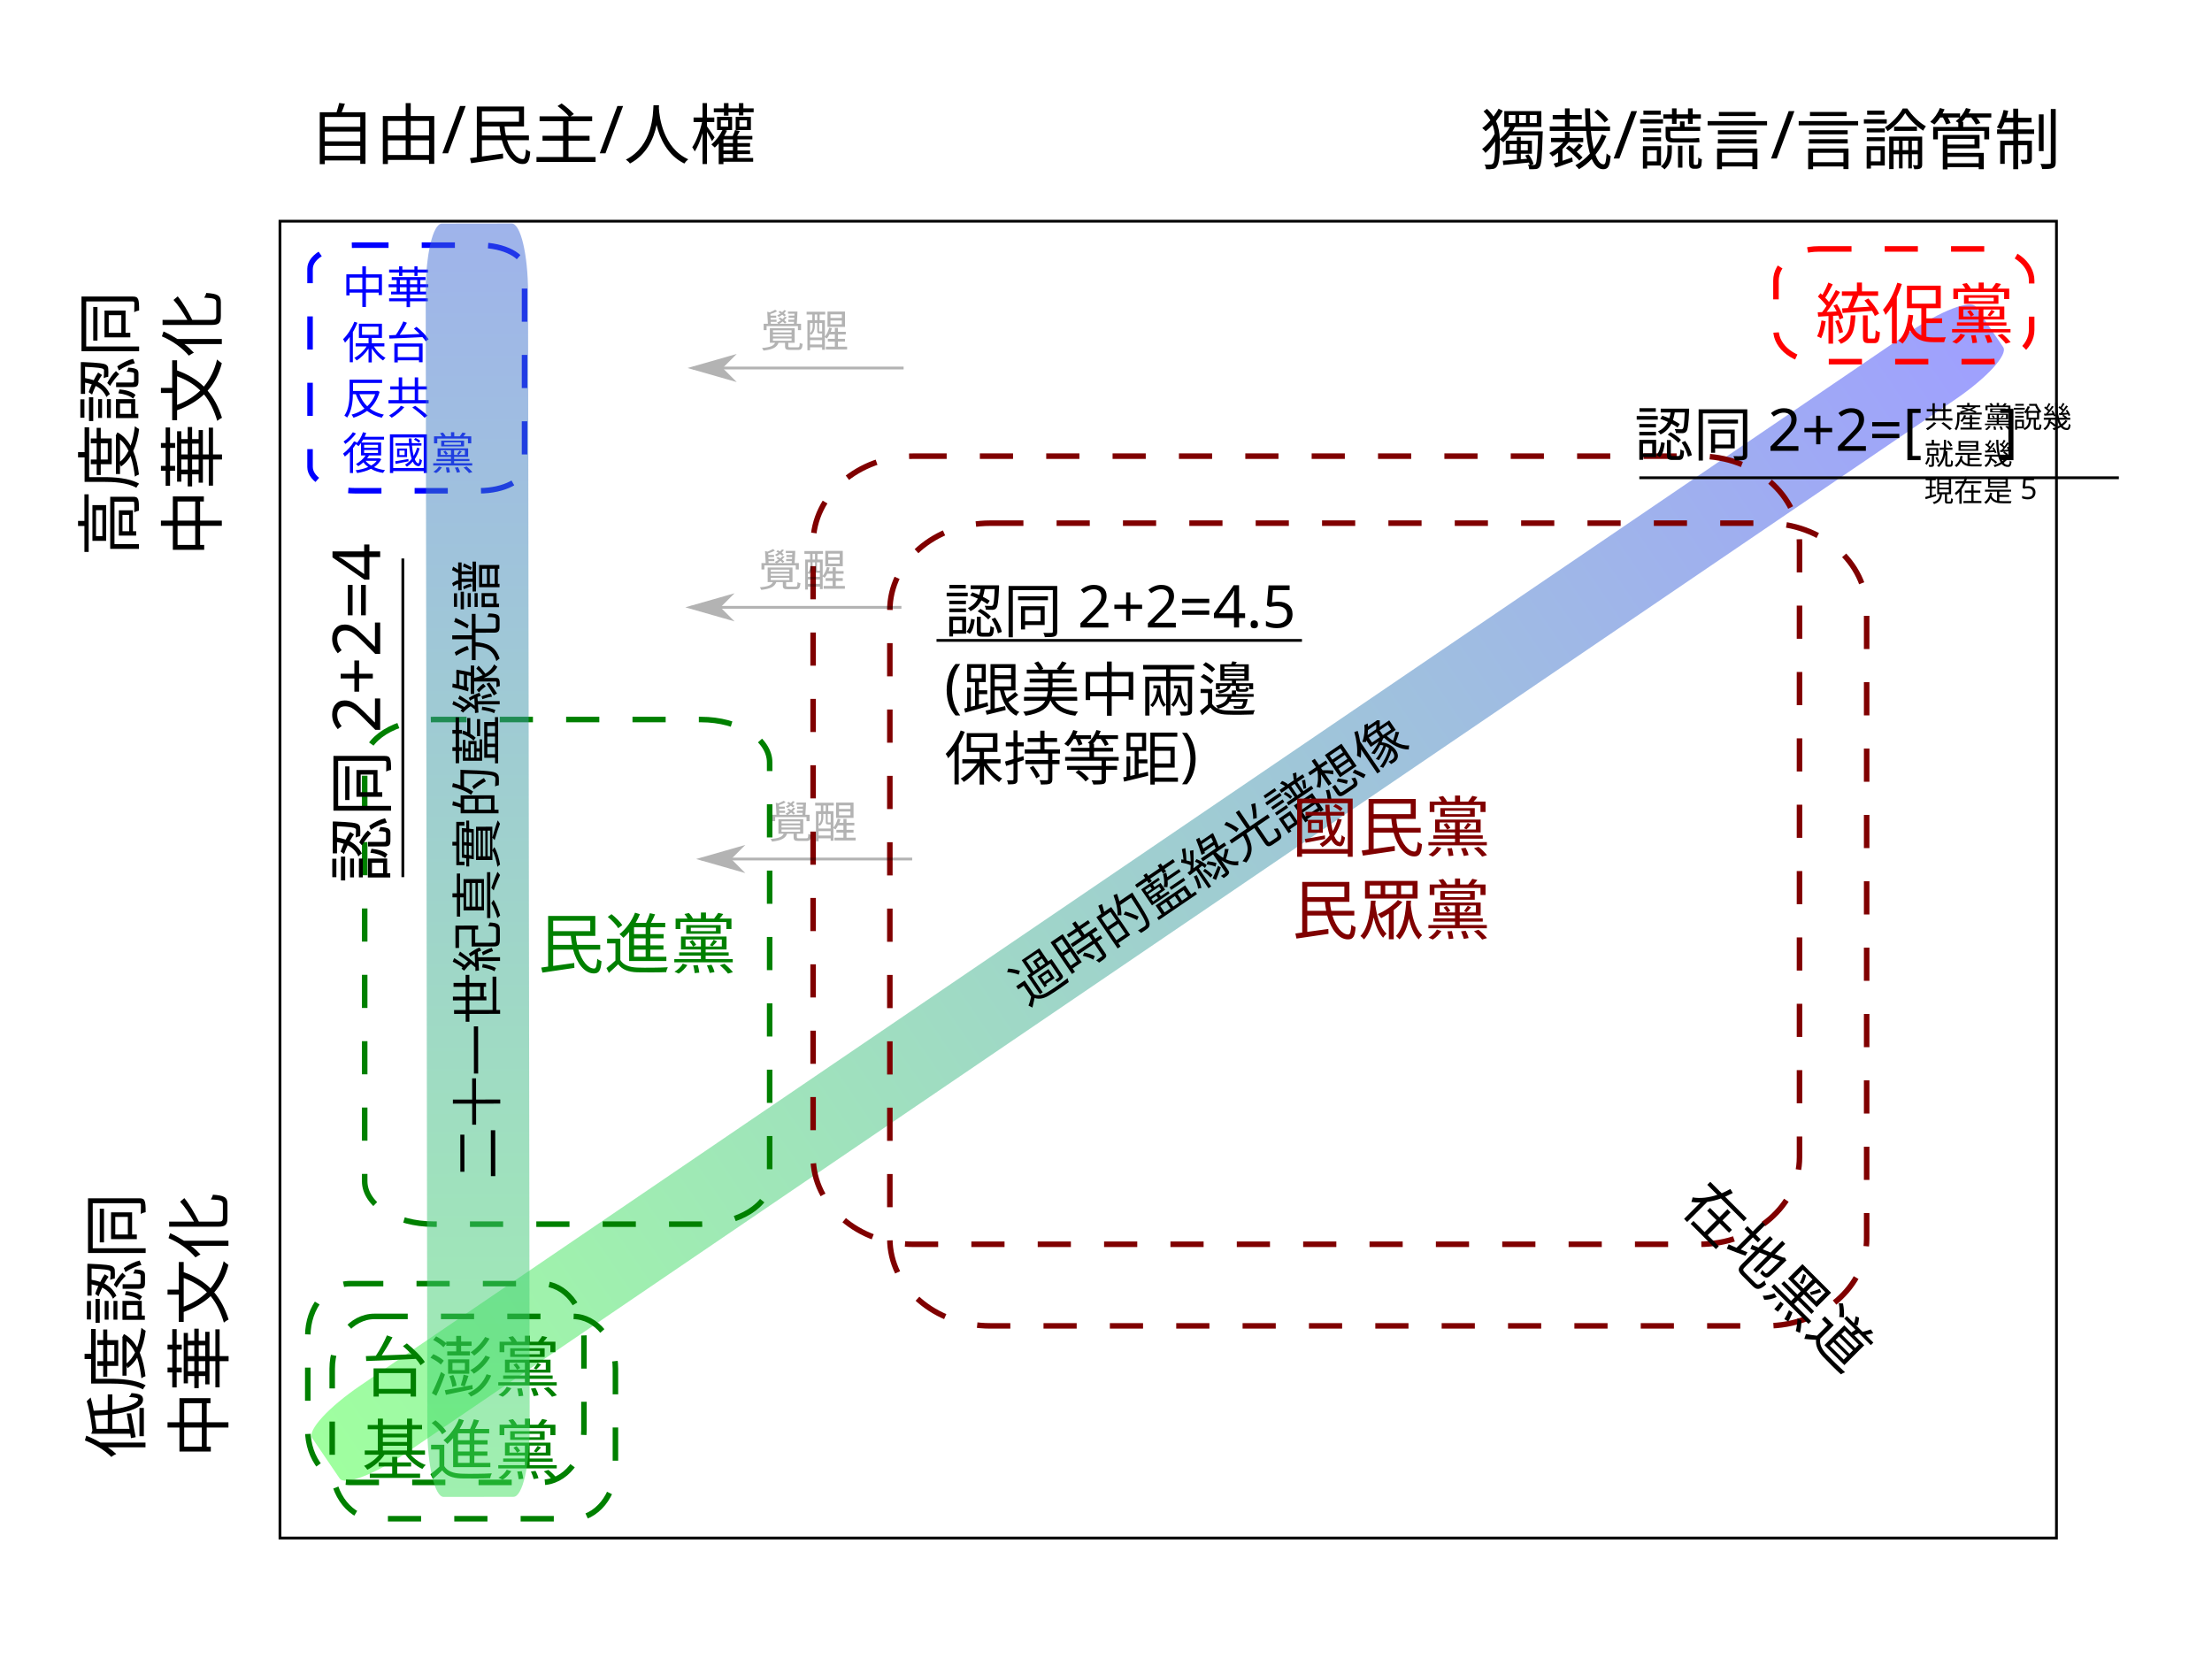
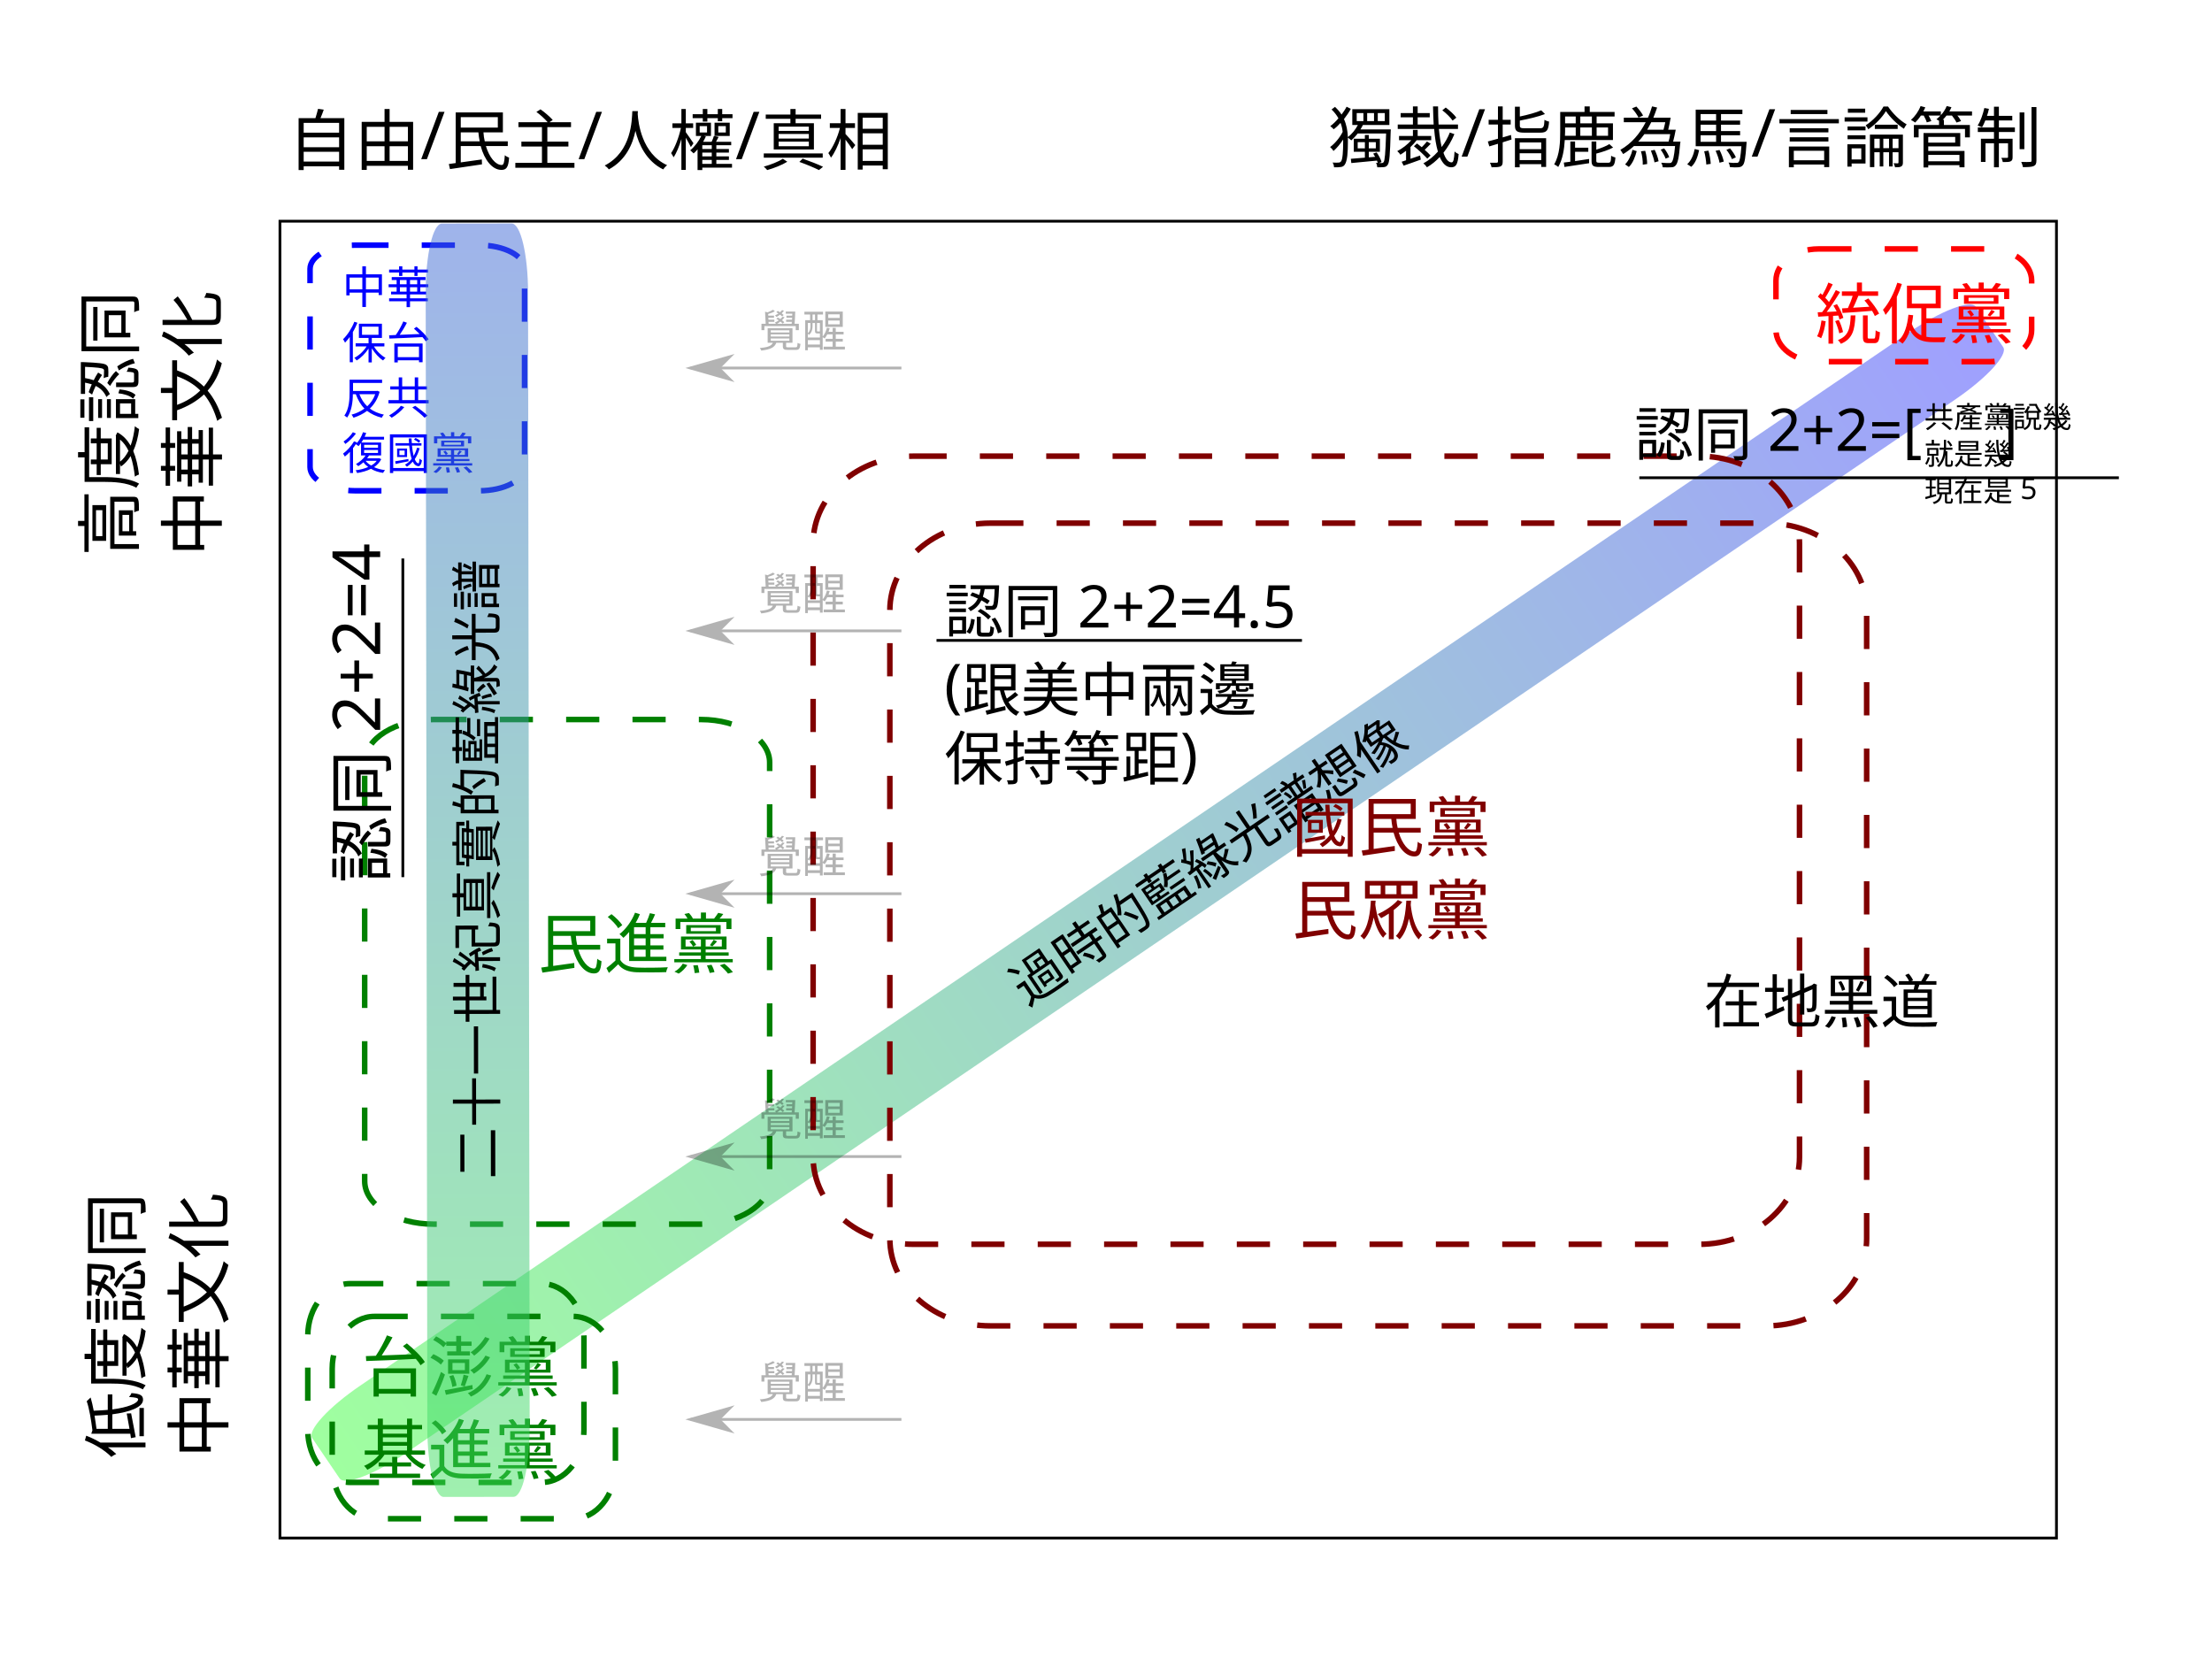
<svg xmlns="http://www.w3.org/2000/svg" xmlns:xlink="http://www.w3.org/1999/xlink" width="800" height="600" viewBox="0 0 211.667 158.75" version="1.1" id="svg8">
  <defs id="defs2">
    <marker style="overflow:visible;" id="marker1215" refX="0.0" refY="0.0" orient="auto">
      <path transform="scale(0.8) rotate(180) translate(12.5,0)" style="fill-rule:evenodd;stroke:#000000;stroke-width:1pt;stroke-opacity:1;fill:#000000;fill-opacity:1" d="M 0.0,0.0 L 5.0,-5.0 L -12.5,0.0 L 5.0,5.0 L 0.0,0.0 z " id="path917" />
    </marker>
    <marker style="overflow:visible" id="Arrow1Lstart" refX="0.0" refY="0.0" orient="auto">
      <path transform="scale(0.8) translate(12.5,0)" style="fill-rule:evenodd;stroke:#000000;stroke-width:1pt;stroke-opacity:1;fill:#000000;fill-opacity:1" d="M 0.0,0.0 L 5.0,-5.0 L -12.5,0.0 L 5.0,5.0 L 0.0,0.0 z " id="path914" />
    </marker>
    <marker orient="auto" refY="0.0" refX="0.0" id="Arrow1Lend" style="overflow:visible;">
      <path id="path4587" d="M 0.0,0.0 L 5.0,-5.0 L -12.5,0.0 L 5.0,5.0 L 0.0,0.0 z " style="fill-rule:evenodd;stroke:#ff0000;stroke-width:1pt;stroke-opacity:1;fill:#ff0000;fill-opacity:1" transform="scale(0.8) rotate(180) translate(12.5,0)" />
    </marker>
    <linearGradient id="linearGradient4662">
      <stop style="stop-color:#40ff40;stop-opacity:0.502" offset="0" id="stop4658" />
      <stop style="stop-color:#4040ff;stop-opacity:0.502" offset="1" id="stop4660" />
    </linearGradient>
    <linearGradient xlink:href="#linearGradient4662" id="linearGradient4664" x1="36.711" y1="276.495" x2="200.091" y2="276.495" gradientUnits="userSpaceOnUse" gradientTransform="matrix(1.17828,0,0,1.17828,-19.51672,-49.30965)" />
    <marker orient="auto" refY="0" refX="0" id="Arrow1Lend-6" style="overflow:visible">
      <path id="path4587-2" d="M 0,0 5,-5 -12.5,0 5,5 Z" style="fill:#ff0000;fill-opacity:1;fill-rule:evenodd;stroke:#ff0000;stroke-width:1pt;stroke-opacity:1" transform="matrix(-0.8,0,0,-0.8,-10,0)" />
    </marker>
    <marker orient="auto" refY="0" refX="0" id="Arrow1Lend-6-7" style="overflow:visible">
      <path id="path4587-2-2" d="M 0,0 5,-5 -12.5,0 5,5 Z" style="fill:#ff0000;fill-opacity:1;fill-rule:evenodd;stroke:#ff0000;stroke-width:1pt;stroke-opacity:1" transform="matrix(-0.8,0,0,-0.8,-10,0)" />
    </marker>
    <linearGradient xlink:href="#linearGradient4662" id="linearGradient970" gradientUnits="userSpaceOnUse" gradientTransform="matrix(1.17828,0,0,1.17828,-19.51672,-49.30965)" x1="36.711" y1="276.495" x2="200.091" y2="276.495" />
  </defs>
  <g id="layer1" transform="translate(0,-138.25)">
    <g id="g4711" transform="rotate(-34.21668,29.58831,265.0382)">
      <rect rx="6.625" ry="1.559" y="272.582" x="23.739" height="7.794" width="192.508" id="rect4643" style="fill:url(#linearGradient4664);fill-opacity:1;stroke:none;stroke-width:0.312;stroke-miterlimit:4;stroke-dasharray:1.873, 1.873;stroke-dashoffset:0;stroke-opacity:1" />
      <text id="text4706" y="278.479" x="103.518" style="font-style:normal;font-variant:normal;font-weight:normal;font-stretch:normal;font-size:4.939px;line-height:1.25;font-family:'AR PL UKai TW';-inkscape-font-specification:'AR PL UKai TW';letter-spacing:0px;word-spacing:0px;fill:#000000;fill-opacity:1;stroke:none;stroke-width:0.265" xml:space="preserve">
        <tspan style="font-size:4.939px;stroke-width:0.265" y="278.479" x="103.518" id="tspan4704">過時的藍綠光譜想像</tspan>
      </text>
    </g>
    <rect id="rect3699" width="169.995" height="126.008" x="26.789" y="159.417" style="fill:none;stroke:#000000;stroke-width:0.265;stroke-opacity:1" />
-     <text xml:space="preserve" style="font-style:normal;font-variant:normal;font-weight:normal;font-stretch:normal;font-size:6.35px;line-height:1.25;font-family:'AR PL UKai TW';-inkscape-font-specification:'AR PL UKai TW';letter-spacing:0px;word-spacing:0px;fill:#000000;fill-opacity:1;stroke:none;stroke-width:0.265" x="29.566" y="153.448" id="text4508">
-       <tspan id="tspan4506" x="29.566" y="153.448" style="font-style:normal;font-variant:normal;font-weight:normal;font-stretch:normal;font-family:'AR PL UKai TW';-inkscape-font-specification:'AR PL UKai TW';stroke-width:0.265">自由/民主/人權</tspan>
+     <text xml:space="preserve" style="font-style:normal;font-variant:normal;font-weight:normal;font-stretch:normal;font-size:6.35px;line-height:1.25;font-family:'AR PL UKai TW';-inkscape-font-specification:'AR PL UKai TW';letter-spacing:0px;word-spacing:0px;fill:#000000;fill-opacity:1;stroke:none;stroke-width:0.265" x="27.544" y="154.005" id="text4508">
+       <tspan id="tspan4506" x="27.544" y="154.005" style="font-style:normal;font-variant:normal;font-weight:normal;font-stretch:normal;font-family:'AR PL UKai TW';-inkscape-font-specification:'AR PL UKai TW';stroke-width:0.265">自由/民主/人權/真相</tspan>
    </text>
-     <text xml:space="preserve" style="font-style:normal;font-variant:normal;font-weight:normal;font-stretch:normal;font-size:6.35px;line-height:1.25;font-family:'AR PL UKai TW';-inkscape-font-specification:'AR PL UKai TW';letter-spacing:0px;word-spacing:0px;fill:#000000;fill-opacity:1;stroke:none;stroke-width:0.265" x="141.647" y="153.943" id="text4524">
-       <tspan id="tspan4522" x="141.647" y="153.943" style="stroke-width:0.265">獨裁/謊言/言論管制</tspan>
+     <text xml:space="preserve" style="font-style:normal;font-variant:normal;font-weight:normal;font-stretch:normal;font-size:6.35px;line-height:1.25;font-family:'AR PL UKai TW';-inkscape-font-specification:'AR PL UKai TW';letter-spacing:0px;word-spacing:0px;fill:#000000;fill-opacity:1;stroke:none;stroke-width:0.265" x="127.107" y="153.761" id="text4524">
+       <tspan id="tspan4522" x="127.107" y="153.761" style="stroke-width:0.265">獨裁/指鹿為馬/言論管制</tspan>
    </text>
    <text xml:space="preserve" style="font-style:normal;font-variant:normal;font-weight:normal;font-stretch:normal;font-size:6.35px;line-height:1.25;font-family:'AR PL UKai TW';-inkscape-font-specification:'AR PL UKai TW, Normal';font-variant-ligatures:normal;font-variant-caps:normal;font-variant-numeric:normal;font-feature-settings:normal;text-align:start;letter-spacing:0px;word-spacing:0px;writing-mode:lr-tb;text-anchor:start;fill:#000000;fill-opacity:1;stroke:none;stroke-width:0.265" x="-191.473" y="12.793" id="text4528" transform="rotate(-90)">
      <tspan id="tspan4526" x="-191.473" y="12.793" style="font-style:normal;font-variant:normal;font-weight:normal;font-stretch:normal;font-size:6.35px;font-family:'AR PL UKai TW';-inkscape-font-specification:'AR PL UKai TW, Normal';font-variant-ligatures:normal;font-variant-caps:normal;font-variant-numeric:normal;font-feature-settings:normal;text-align:start;writing-mode:lr-tb;text-anchor:start;stroke-width:0.265">高度認同</tspan>
      <tspan x="-191.473" y="20.73" style="font-style:normal;font-variant:normal;font-weight:normal;font-stretch:normal;font-size:6.35px;font-family:'AR PL UKai TW';-inkscape-font-specification:'AR PL UKai TW, Normal';font-variant-ligatures:normal;font-variant-caps:normal;font-variant-numeric:normal;font-feature-settings:normal;text-align:start;writing-mode:lr-tb;text-anchor:start;stroke-width:0.265" id="tspan4530">中華文化</tspan>
    </text>
    <text xml:space="preserve" style="font-style:normal;font-variant:normal;font-weight:normal;font-stretch:normal;font-size:6.35px;line-height:1.25;font-family:'AR PL UKai TW';-inkscape-font-specification:'AR PL UKai TW, Normal';font-variant-ligatures:normal;font-variant-caps:normal;font-variant-numeric:normal;font-feature-settings:normal;text-align:start;letter-spacing:0px;word-spacing:0px;writing-mode:lr-tb;text-anchor:start;fill:#000000;fill-opacity:1;stroke:none;stroke-width:0.265" x="-277.759" y="13.419" id="text4534" transform="rotate(-90)">
      <tspan id="tspan4532" x="-277.759" y="13.419" style="font-style:normal;font-variant:normal;font-weight:normal;font-stretch:normal;font-size:6.35px;font-family:'AR PL UKai TW';-inkscape-font-specification:'AR PL UKai TW, Normal';font-variant-ligatures:normal;font-variant-caps:normal;font-variant-numeric:normal;font-feature-settings:normal;text-align:start;writing-mode:lr-tb;text-anchor:start;stroke-width:0.265">低度認同</tspan>
      <tspan x="-277.759" y="21.357" style="font-style:normal;font-variant:normal;font-weight:normal;font-stretch:normal;font-size:6.35px;font-family:'AR PL UKai TW';-inkscape-font-specification:'AR PL UKai TW, Normal';font-variant-ligatures:normal;font-variant-caps:normal;font-variant-numeric:normal;font-feature-settings:normal;text-align:start;writing-mode:lr-tb;text-anchor:start;stroke-width:0.265" id="tspan4536">中華文化</tspan>
    </text>
    <text xml:space="preserve" style="font-style:normal;font-variant:normal;font-weight:normal;font-stretch:normal;font-size:6.35px;line-height:1.25;font-family:'AR PL UKai TW';-inkscape-font-specification:'AR PL UKai TW';letter-spacing:0px;word-spacing:0px;fill:#008000;fill-opacity:1;stroke:none;stroke-width:0.265" x="51.45" y="230.897" id="text4544">
      <tspan x="51.45" y="230.897" style="fill:#008000;fill-opacity:1;stroke-width:0.265" id="tspan4548">民進黨</tspan>
    </text>
    <text xml:space="preserve" style="font-style:normal;font-variant:normal;font-weight:normal;font-stretch:normal;font-size:4.233px;line-height:1.25;font-family:'AR PL UKai TW';-inkscape-font-specification:'AR PL UKai TW';letter-spacing:0px;word-spacing:0px;fill:#0000ff;fill-opacity:1;stroke:none;stroke-width:0.265;" x="32.736" y="167.296" id="text4570">
      <tspan id="tspan4568" x="32.736" y="167.296" style="font-size:4.233px;stroke-width:0.265;fill:#0000ff;">中華</tspan>
      <tspan x="32.736" y="172.587" style="font-size:4.233px;stroke-width:0.265;fill:#0000ff;" id="tspan1043">保台</tspan>
      <tspan x="32.736" y="177.879" style="font-size:4.233px;stroke-width:0.265;fill:#0000ff;" id="tspan1045">反共</tspan>
      <tspan x="32.736" y="183.171" style="font-size:4.233px;stroke-width:0.265;fill:#0000ff;" id="tspan1047">復國黨</tspan>
    </text>
    <rect style="fill:none;stroke:#800000;stroke-width:0.529;stroke-miterlimit:4;stroke-dasharray:3.175, 3.175;stroke-dashoffset:0;stroke-opacity:1" id="rect4572" width="94.388" height="75.417" x="77.807" y="181.899" ry="8.345" rx="9.606" />
    <rect style="fill:none;stroke:#008000;stroke-width:0.529;stroke-miterlimit:4;stroke-dasharray:3.175, 3.175;stroke-dashoffset:0;stroke-opacity:1" id="rect4572-4" width="38.751" height="48.286" x="34.897" y="207.102" ry="4.11" rx="6.576" />
    <text xml:space="preserve" style="font-style:normal;font-variant:normal;font-weight:normal;font-stretch:normal;font-size:6.35px;line-height:1.25;font-family:'AR PL UKai TW';-inkscape-font-specification:'AR PL UKai TW';letter-spacing:0px;word-spacing:0px;fill:#800000;fill-opacity:1;stroke:none;stroke-width:0.265" x="123.611" y="219.705" id="text4570-9">
      <tspan id="tspan4568-3" x="123.611" y="219.705" style="fill:#800000;fill-opacity:1;stroke-width:0.265">國民黨</tspan>
      <tspan x="123.611" y="227.642" style="fill:#800000;fill-opacity:1;stroke-width:0.265" id="tspan969">民眾黨</tspan>
    </text>
    <rect style="fill:none;stroke:#008000;stroke-width:0.529;stroke-miterlimit:4;stroke-dasharray:3.175, 3.175;stroke-dashoffset:0;stroke-opacity:1" id="rect4572-4-3" width="26.427" height="19.019" x="29.451" y="261.082" ry="5.008" rx="4.054" />
    <text xml:space="preserve" style="font-style:normal;font-variant:normal;font-weight:normal;font-stretch:normal;font-size:6.35px;line-height:1.25;font-family:'AR PL UKai TW';-inkscape-font-specification:'AR PL UKai TW';letter-spacing:0px;word-spacing:0px;fill:#008000;fill-opacity:1;stroke:none;stroke-width:0.265" x="34.604" y="271.392" id="text4544-6">
      <tspan x="34.604" y="271.392" style="fill:#008000;fill-opacity:1;stroke-width:0.265" id="tspan4548-7">台澎黨</tspan>
      <tspan x="34.604" y="279.33" style="fill:#008000;fill-opacity:1;stroke-width:0.265" id="tspan910">基進黨</tspan>
    </text>
    <text xml:space="preserve" style="font-style:normal;font-variant:normal;font-weight:normal;font-stretch:normal;font-size:6.35px;line-height:1.25;font-family:'AR PL UKai TW';-inkscape-font-specification:'AR PL UKai TW';letter-spacing:0px;word-spacing:0px;fill:#ff0000;fill-opacity:1;stroke:none;stroke-width:0.265" x="173.719" y="170.62" id="text4544-62">
      <tspan x="173.719" y="170.62" style="fill:#ff0000;fill-opacity:1;stroke-width:0.265" id="tspan4548-9">統促黨</tspan>
    </text>
    <rect style="fill:none;stroke:#0000ff;stroke-width:0.529;stroke-miterlimit:4;stroke-dasharray:3.175, 3.175;stroke-dashoffset:0;stroke-opacity:1" id="rect4572-1" width="20.526" height="23.504" x="29.668" y="161.708" ry="2.274" rx="4.337" />
    <rect style="fill:none;stroke:#ff0000;stroke-width:0.529;stroke-miterlimit:4;stroke-dasharray:3.175, 3.175;stroke-dashoffset:0;stroke-opacity:1" id="rect4572-4-3-2" width="24.467" height="10.787" x="169.943" y="162.071" ry="3.033" rx="4.054" />
    <text xml:space="preserve" style="font-size:5.644px;line-height:1.25;font-family:'AR PL UKai TW';-inkscape-font-specification:'AR PL UKai TW';letter-spacing:0px;stroke-width:0.265" x="14.257" y="238.599" id="text1071">
      <tspan id="tspan1069" x="14.257" y="238.599" style="stroke-width:0.265" />
    </text>
    <text xml:space="preserve" style="font-style:normal;font-variant:normal;font-weight:normal;font-stretch:normal;font-size:6.35px;line-height:1.25;font-family:'AR PL UKai TW';-inkscape-font-specification:'AR PL UKai TW, Normal';font-variant-ligatures:normal;font-variant-caps:normal;font-variant-numeric:normal;font-feature-settings:normal;text-align:start;letter-spacing:0px;word-spacing:0px;writing-mode:lr-tb;text-anchor:start;fill:#000000;fill-opacity:1;stroke:none;stroke-width:0.265" x="-222.734" y="36.906" id="text4528-7" transform="rotate(-90)">
      <tspan x="-222.734" y="36.906" style="font-style:normal;font-variant:normal;font-weight:normal;font-stretch:normal;font-size:6.35px;font-family:'AR PL UKai TW';-inkscape-font-specification:'AR PL UKai TW, Normal';font-variant-ligatures:normal;font-variant-caps:normal;font-variant-numeric:normal;font-feature-settings:normal;text-align:start;writing-mode:lr-tb;text-anchor:start;stroke-width:0.265" id="tspan4530-9">認同 2+2=4</tspan>
    </text>
    <text xml:space="preserve" style="font-size:5.644px;line-height:1.25;font-family:'AR PL UKai TW';-inkscape-font-specification:'AR PL UKai TW';letter-spacing:0px;stroke-width:0.265" x="156.4" y="181.857" id="text1117">
      <tspan id="tspan1115" x="156.4" y="181.857" style="stroke-width:0.265">認同 2+2=[     ]</tspan>
    </text>
    <text xml:space="preserve" style="font-size:2.822px;line-height:1.25;font-family:'AR PL UKai TW';-inkscape-font-specification:'AR PL UKai TW';letter-spacing:0px;stroke-width:0.265" x="184.125" y="179.181" id="text1121">
      <tspan x="184.125" y="179.181" style="font-size:2.822px;stroke-width:0.265" id="tspan1125">共產黨說幾</tspan>
      <tspan x="184.125" y="182.709" style="font-size:2.822px;stroke-width:0.265" id="tspan1123">就是幾</tspan>
      <tspan x="184.125" y="186.236" style="font-size:2.822px;stroke-width:0.265" id="tspan1129">現在是 5</tspan>
    </text>
    <text xml:space="preserve" style="font-size:5.644px;line-height:1.25;font-family:'AR PL UKai TW';-inkscape-font-specification:'AR PL UKai TW';letter-spacing:0px;stroke-width:0.265" x="90.367" y="198.762" id="text1133">
      <tspan id="tspan1131" x="90.367" y="198.762" style="stroke-width:0.265">認同 2+2=4.5</tspan>
      <tspan x="90.367" y="205.818" style="stroke-width:0.265" id="tspan1135">(跟美中兩邊</tspan>
      <tspan x="90.367" y="212.873" style="stroke-width:0.265" id="tspan67">保持等距)</tspan>
    </text>
    <path style="fill:none;stroke:#000000;stroke-width:0.265px;stroke-linecap:butt;stroke-linejoin:miter;stroke-opacity:1" d="M 38.548,222.185 V 191.691" id="path905" />
    <path style="fill:none;stroke:#000000;stroke-width:0.265px;stroke-linecap:butt;stroke-linejoin:miter;stroke-opacity:1" d="m 89.616,199.53 34.969,0" id="path907" />
    <path style="fill:none;stroke:#000000;stroke-width:0.265px;stroke-linecap:butt;stroke-linejoin:miter;stroke-opacity:1" d="m 156.868,183.967 45.886,0" id="path909" />
    <rect style="fill:none;stroke:#800000;stroke-width:0.529;stroke-miterlimit:4;stroke-dasharray:3.175, 3.175;stroke-dashoffset:0;stroke-opacity:1" id="rect4572-3" width="93.471" height="76.812" x="85.15" y="188.311" ry="8.345" rx="9.606" />
    <rect style="fill:none;stroke:#008000;stroke-width:0.529;stroke-miterlimit:4;stroke-dasharray:3.175, 3.175;stroke-dashoffset:0;stroke-opacity:1" id="rect4572-4-3-3" width="27.102" height="19.36" x="31.788" y="264.218" ry="5.008" rx="4.054" />
-     <g id="g1572">
-       <path style="opacity:0.3;fill:none;stroke:#000000;stroke-width:0.265;stroke-linecap:butt;stroke-linejoin:miter;stroke-miterlimit:4;stroke-dasharray:none;stroke-opacity:1;marker-end:url(#marker1215)" d="m 86.467,173.465 -20.162,0" id="path71" />
+     <g id="g1572" transform="translate(-0.2105729)">
+       <path style="opacity:0.3;fill:none;stroke:#000000;stroke-width:0.265;stroke-linecap:butt;stroke-linejoin:miter;stroke-miterlimit:4;stroke-dasharray:none;stroke-opacity:1;marker-end:url(#marker1215)" d="M 86.467,173.465 H 66.305" id="path71" />
      <text xml:space="preserve" style="font-size:5.644px;line-height:1.25;font-family:'AR PL UKai TW';-inkscape-font-specification:'AR PL UKai TW';letter-spacing:0px;opacity:0.3;stroke-width:0.265" x="72.747" y="171.454" id="text1549">
        <tspan id="tspan1547" x="72.747" y="171.454" style="font-size:4.233px;stroke-width:0.265">覺醒</tspan>
      </text>
    </g>
-     <use x="0" y="0" xlink:href="#g1572" id="use1592" transform="translate(0.8194054,46.98422)" width="100%" height="100%" />
-     <use x="0" y="0" xlink:href="#g1572" id="use1600" transform="translate(-0.2105729,22.89988)" width="100%" height="100%" />
+     <use x="0" y="0" xlink:href="#g1572" id="use1592" transform="translate(0,50.30428)" width="100%" height="100%" />
+     <use x="0" y="0" xlink:href="#g1572" id="use1600" transform="translate(0,25.15214)" width="100%" height="100%" />
    <g id="g4711-7" transform="rotate(-90.08218,52.33026,283.2126)">
      <rect rx="6.625" ry="1.559" y="271.785" x="54.065" height="9.794" width="121.845" id="rect4643-5" style="fill:url(#linearGradient970);fill-opacity:1;stroke:none;stroke-width:0.312;stroke-miterlimit:4;stroke-dasharray:1.873, 1.873;stroke-dashoffset:0;stroke-opacity:1" />
      <text id="text4706-3" y="278.416" x="84.476" style="font-style:normal;font-variant:normal;font-weight:normal;font-stretch:normal;font-size:4.939px;line-height:1.25;font-family:'AR PL UKai TW';-inkscape-font-specification:'AR PL UKai TW';letter-spacing:0px;word-spacing:0px;writing-mode:lr-tb;fill:#000000;fill-opacity:1;stroke:none;stroke-width:0.265" xml:space="preserve">
        <tspan style="font-size:4.939px;writing-mode:lr-tb;stroke-width:0.265" y="278.416" x="84.476" id="tspan4704-5">二十一世紀真實的藍綠光譜</tspan>
      </text>
    </g>
-     <text xml:space="preserve" style="font-size:5.644px;line-height:1.25;font-family:'AR PL UKai TW';-inkscape-font-specification:'AR PL UKai TW';letter-spacing:0px;stroke-width:0.265" x="293.085" y="65.859" id="text978" transform="rotate(45)">
-       <tspan id="tspan976" x="293.085" y="65.859" style="stroke-width:0.265">在地黑道</tspan>
+     <text xml:space="preserve" style="font-size:5.644px;line-height:1.25;font-family:'AR PL UKai TW';-inkscape-font-specification:'AR PL UKai TW';letter-spacing:0px;stroke-width:0.265" x="163.024" y="236.147" id="text978">
+       <tspan id="tspan976" x="163.024" y="236.147" style="stroke-width:0.265">在地黑道</tspan>
    </text>
+     <use x="0" y="0" xlink:href="#g1572" id="use88" transform="translate(0,75.45643)" width="100%" height="100%" />
+     <use x="0" y="0" xlink:href="#g1572" id="use90" transform="translate(0,100.6086)" width="100%" height="100%" />
  </g>
</svg>
